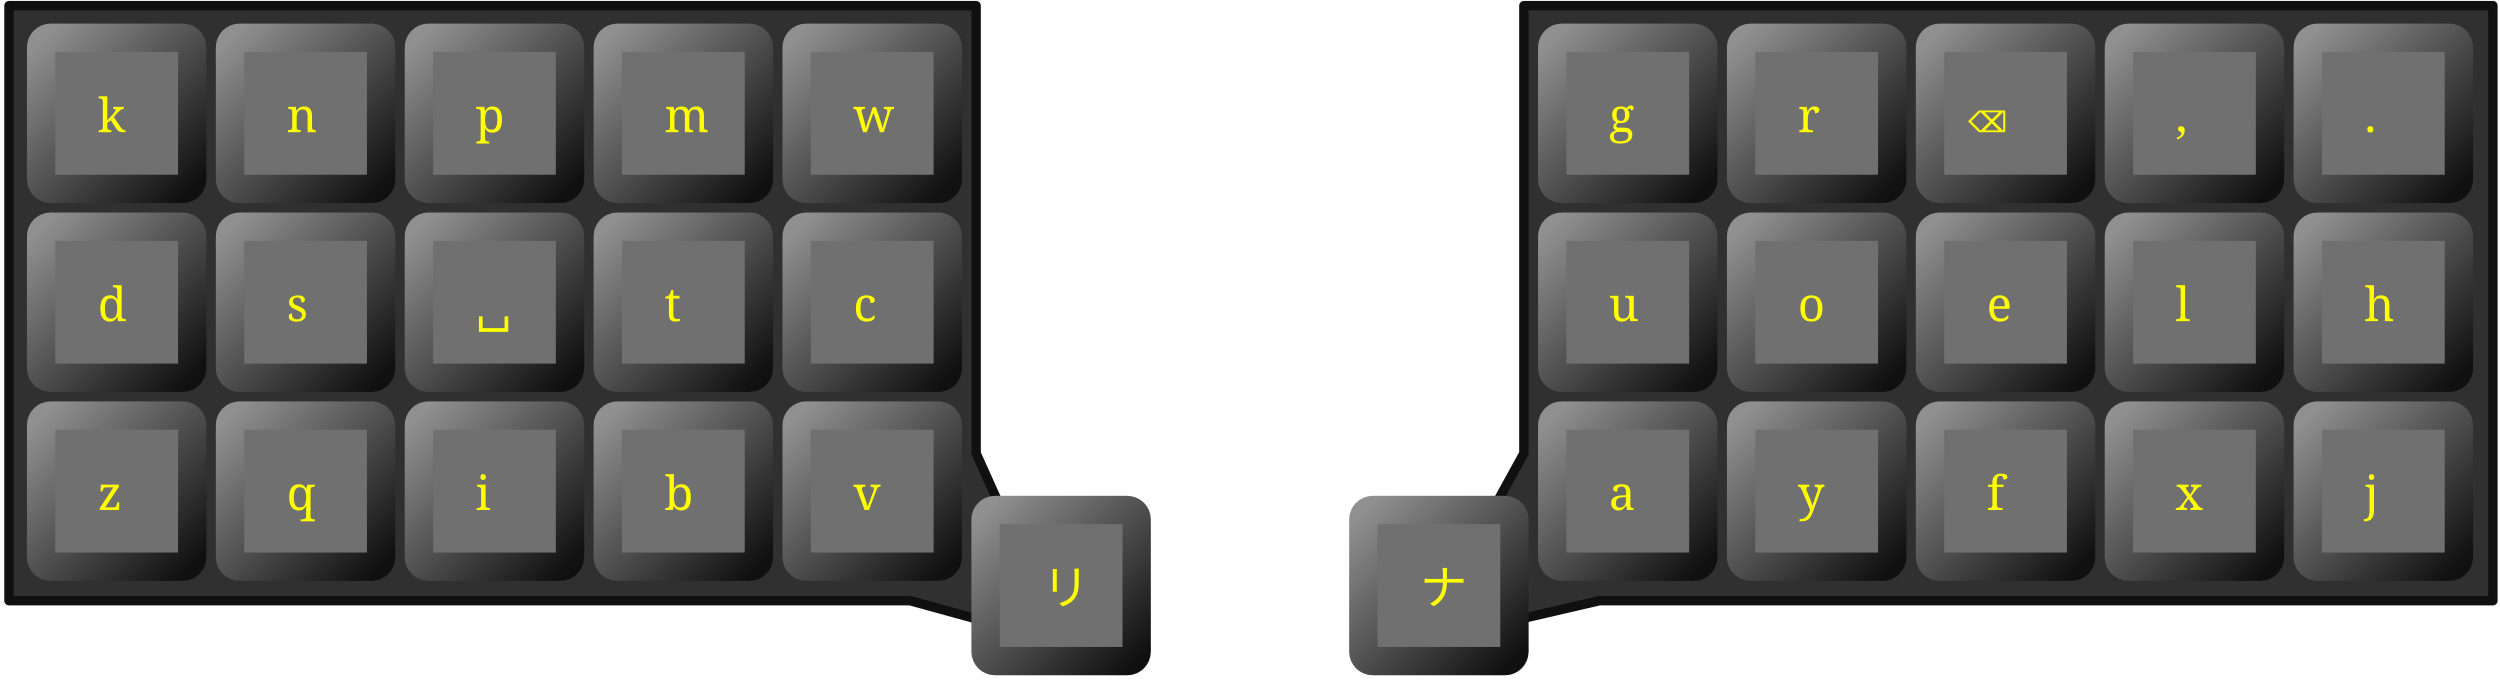
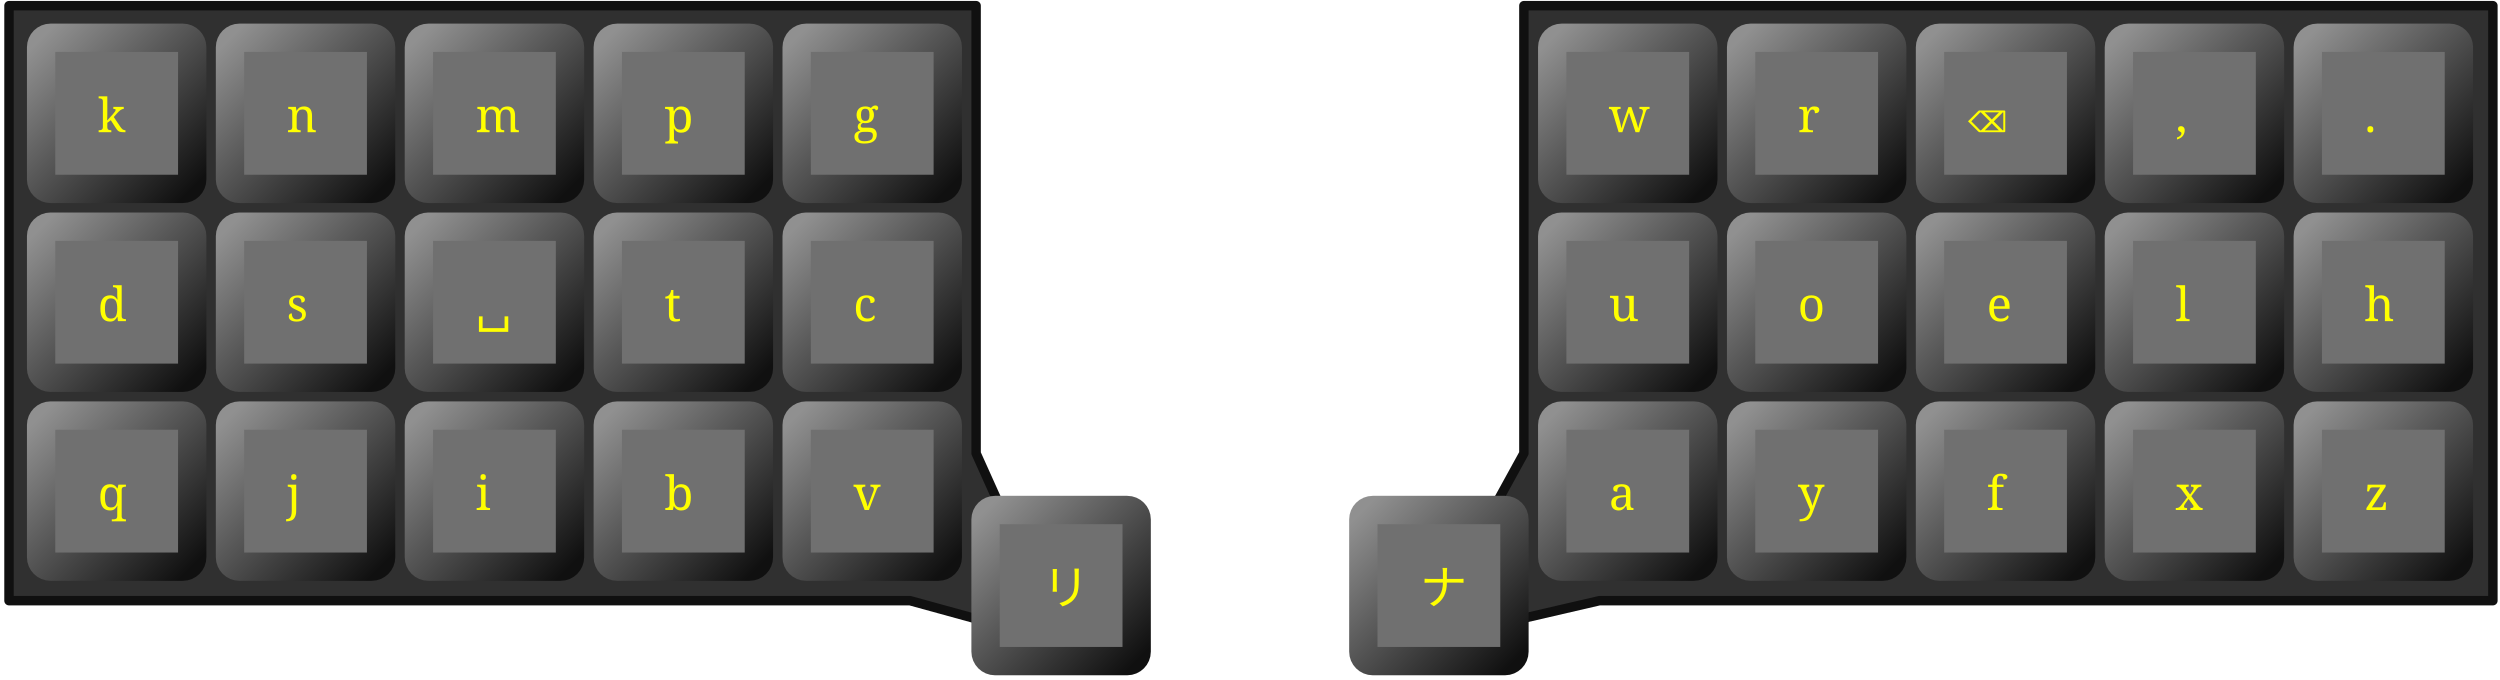
<svg xmlns="http://www.w3.org/2000/svg" version="1.1" width="1000px" height="272px" viewBox="0 0 1320 360">
  <style type="text/css">
	rect
		{fill:#707070;
		stroke:url(#gradient);
		stroke-width:15;}
	polygon
		{fill:#303030;
		stroke:#101010;
		stroke-width:5;}
	text
		{font-size:25px;
		font-family:serif;
		text-shadow:silver 2px 2px 2px;
		fill:yellow;
		text-transform:uppercase;}
	</style>
  <defs>
    <linearGradient id="gradient" x1="0" x2="1" y1="0" y2="1">
      <stop offset="0%" stop-color="#909090" />
      <stop offset="100%" stop-color="#101010" />
    </linearGradient>
  </defs>
  <polygon points="3,3 515,3 515,240 560,340 480,318 3,318" stroke-linejoin="round" />
  <polygon points="805,3 1318,3 1318,318 845,318 750,340 805,240" stroke-linejoin="round" />
  <rect x="20" y="20" rx="5" ry="5" width="80" height="80" />
  <text x="50" y="70">k</text>
  <rect x="120" y="20" rx="5" ry="5" width="80" height="80" />
  <text x="150" y="70">n</text>
  <rect x="220" y="20" rx="5" ry="5" width="80" height="80" />
-   <text x="250" y="70">p</text>
+   <text x="250" y="70">m</text>
  <rect x="320" y="20" rx="5" ry="5" width="80" height="80" />
-   <text x="350" y="70">m</text>
+   <text x="350" y="70">p</text>
  <rect x="420" y="20" rx="5" ry="5" width="80" height="80" />
-   <text x="450" y="70">w</text>
+   <text x="450" y="70">g</text>
  <rect x="820" y="20" rx="5" ry="5" width="80" height="80" />
-   <text x="850" y="70">g</text>
+   <text x="850" y="70">w</text>
  <rect x="920" y="20" rx="5" ry="5" width="80" height="80" />
  <text x="950" y="70">r</text>
  <rect x="1020" y="20" rx="5" ry="5" width="80" height="80" />
  <text x="1040" y="70">⌫</text>
  <rect x="1120" y="20" rx="5" ry="5" width="80" height="80" />
  <text x="1150" y="70">,</text>
  <rect x="1220" y="20" rx="5" ry="5" width="80" height="80" />
  <text x="1250" y="70">.</text>
  <rect x="20" y="120" rx="5" ry="5" width="80" height="80" />
  <text x="50" y="170">d</text>
  <rect x="120" y="120" rx="5" ry="5" width="80" height="80" />
  <text x="150" y="170">s</text>
  <rect x="220" y="120" rx="5" ry="5" width="80" height="80" />
  <text x="250" y="170">␣</text>
  <rect x="320" y="120" rx="5" ry="5" width="80" height="80" />
  <text x="350" y="170">t</text>
  <rect x="420" y="120" rx="5" ry="5" width="80" height="80" />
  <text x="450" y="170">c</text>
  <rect x="820" y="120" rx="5" ry="5" width="80" height="80" />
  <text x="850" y="170">u</text>
  <rect x="920" y="120" rx="5" ry="5" width="80" height="80" />
  <text x="950" y="170">o</text>
  <rect x="1020" y="120" rx="5" ry="5" width="80" height="80" />
  <text x="1050" y="170">e</text>
  <rect x="1120" y="120" rx="5" ry="5" width="80" height="80" />
  <text x="1150" y="170">l</text>
  <rect x="1220" y="120" rx="5" ry="5" width="80" height="80" />
  <text x="1250" y="170">h</text>
  <rect x="20" y="220" rx="5" ry="5" width="80" height="80" />
-   <text x="50" y="270">z</text>
+   <text x="50" y="270">q</text>
  <rect x="120" y="220" rx="5" ry="5" width="80" height="80" />
-   <text x="150" y="270">q</text>
+   <text x="150" y="270">j</text>
  <rect x="220" y="220" rx="5" ry="5" width="80" height="80" />
  <text x="250" y="270">i</text>
  <rect x="320" y="220" rx="5" ry="5" width="80" height="80" />
  <text x="350" y="270">b</text>
  <rect x="420" y="220" rx="5" ry="5" width="80" height="80" />
  <text x="450" y="270">v</text>
  <rect x="520" y="270" rx="5" ry="5" width="80" height="80" />
  <text x="550" y="320">リ</text>
  <rect x="720" y="270" rx="5" ry="5" width="80" height="80" />
  <text x="750" y="320">ナ</text>
  <rect x="820" y="220" rx="5" ry="5" width="80" height="80" />
  <text x="850" y="270">a</text>
  <rect x="920" y="220" rx="5" ry="5" width="80" height="80" />
  <text x="950" y="270">y</text>
  <rect x="1020" y="220" rx="5" ry="5" width="80" height="80" />
  <text x="1050" y="270">f</text>
  <rect x="1120" y="220" rx="5" ry="5" width="80" height="80" />
  <text x="1150" y="270">x</text>
  <rect x="1220" y="220" rx="5" ry="5" width="80" height="80" />
-   <text x="1250" y="270">j</text>
+   <text x="1250" y="270">z</text>
</svg>
